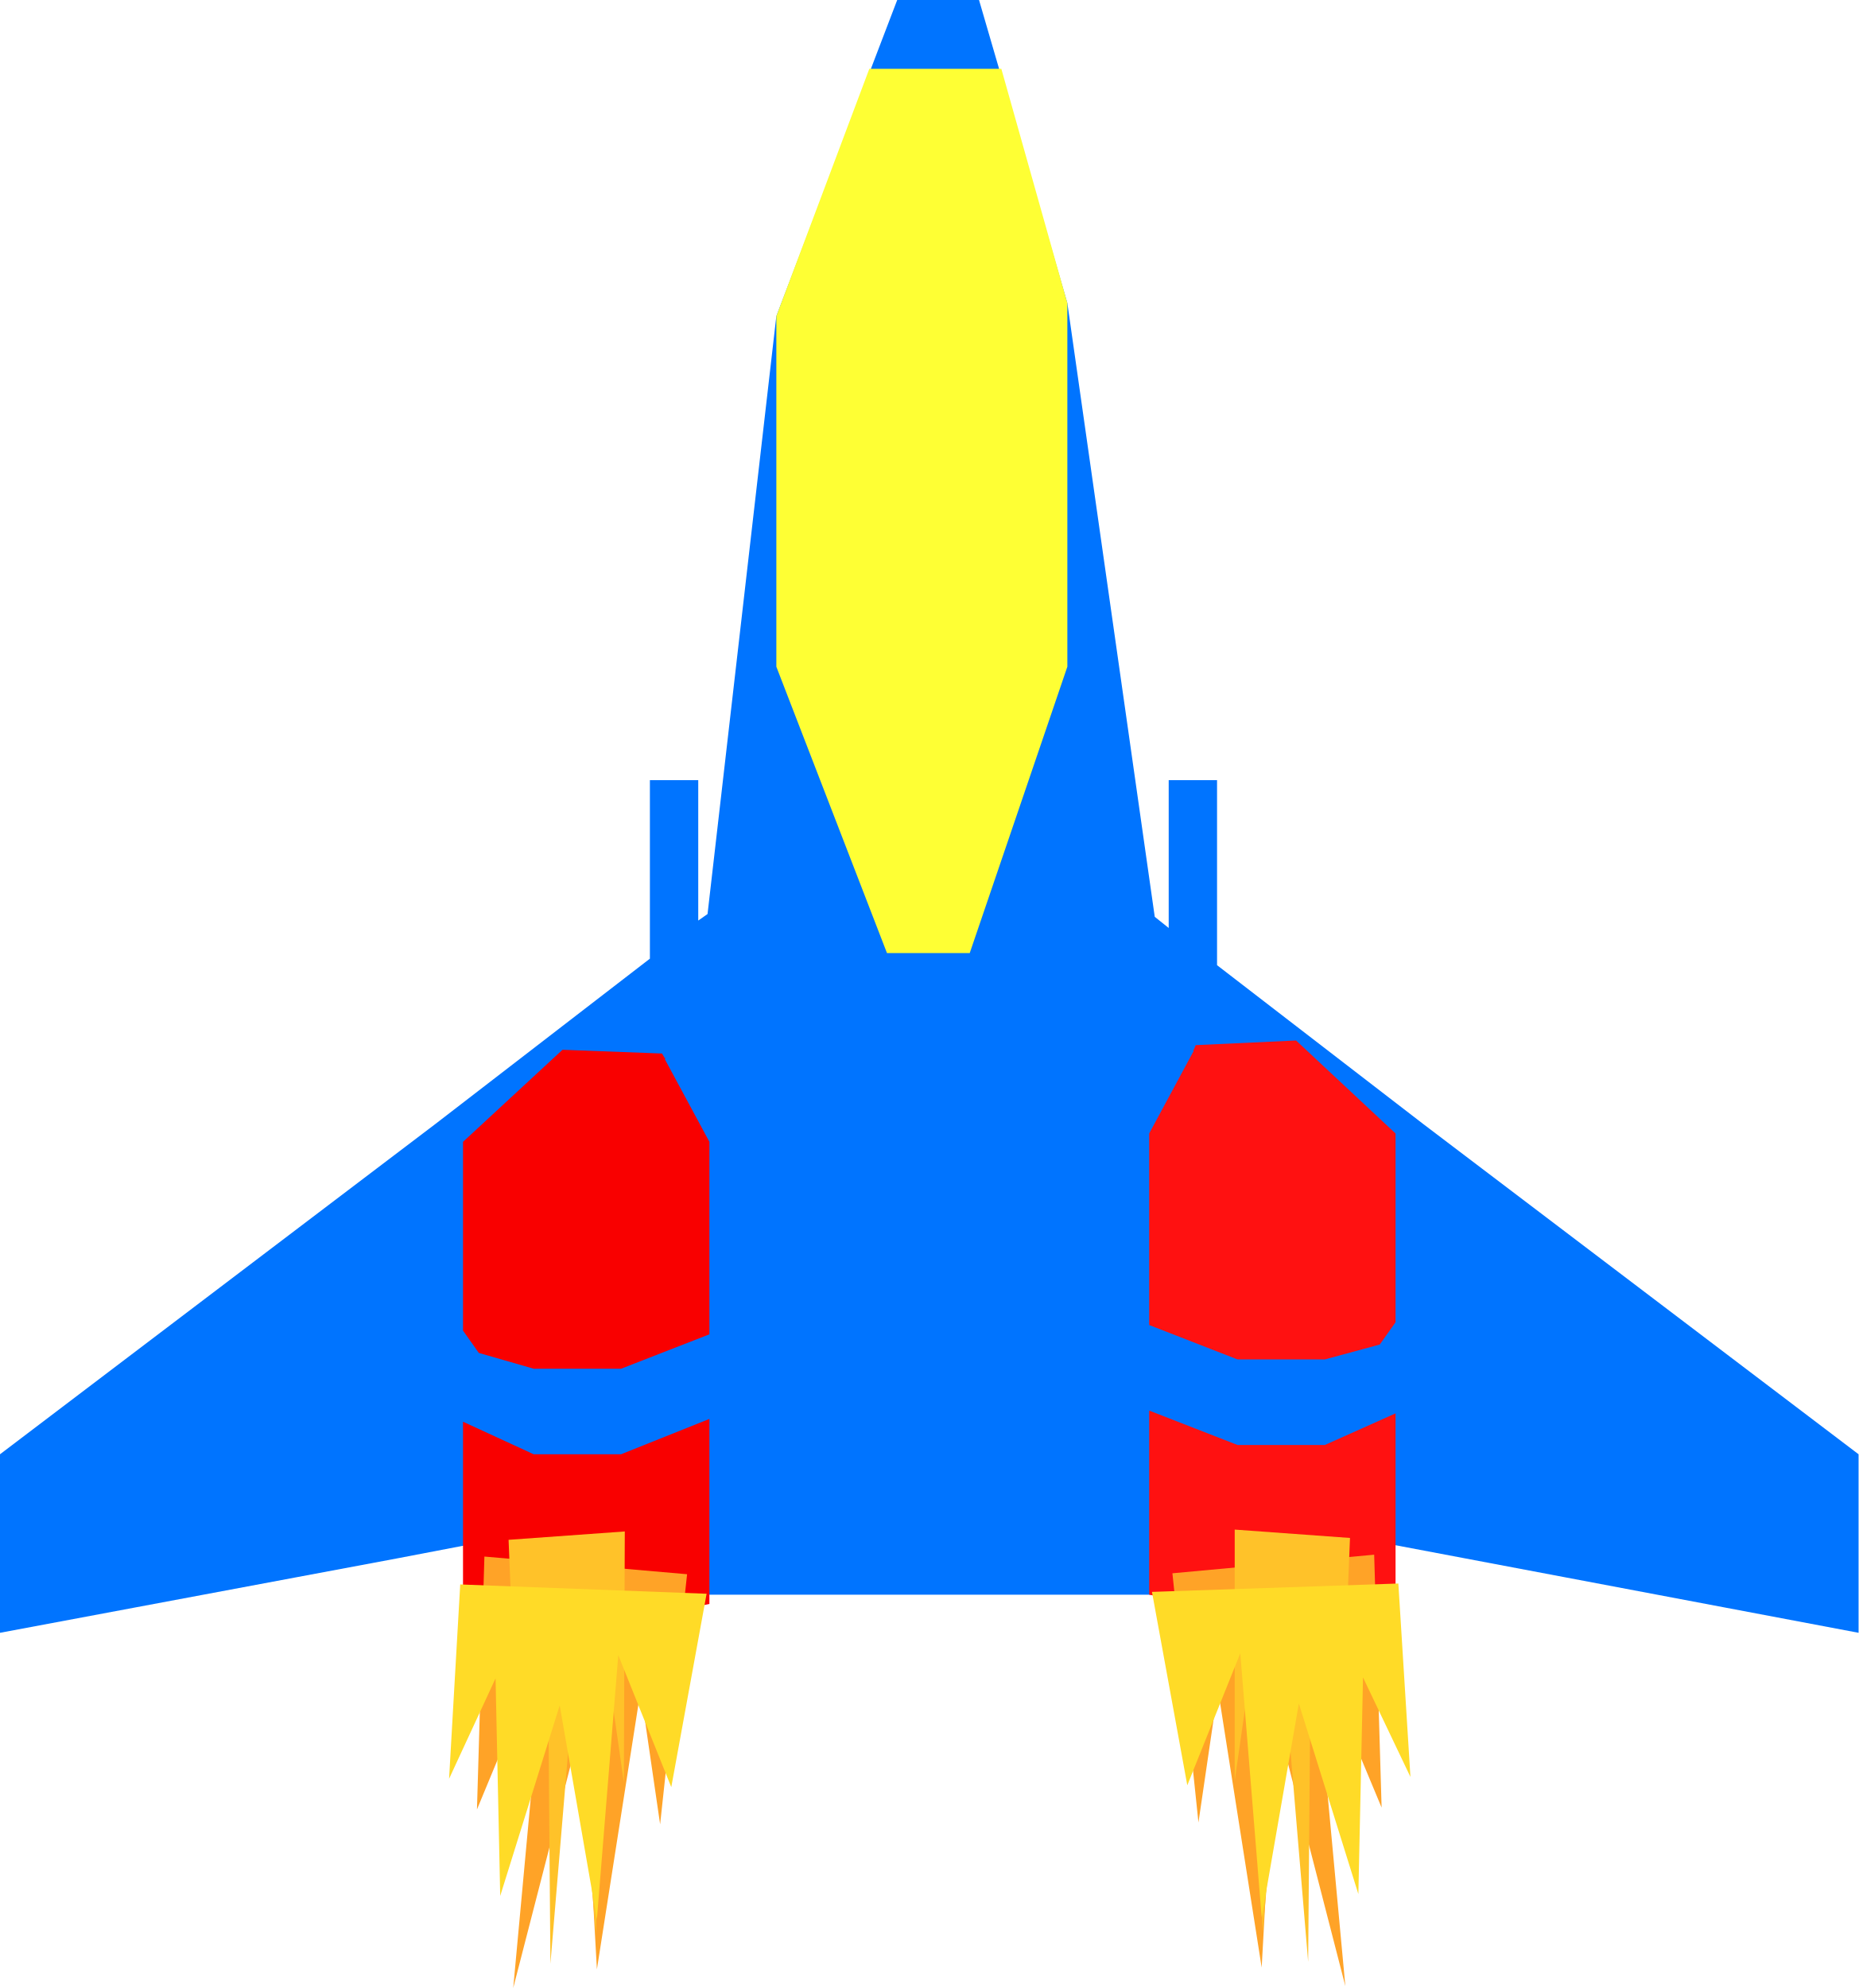
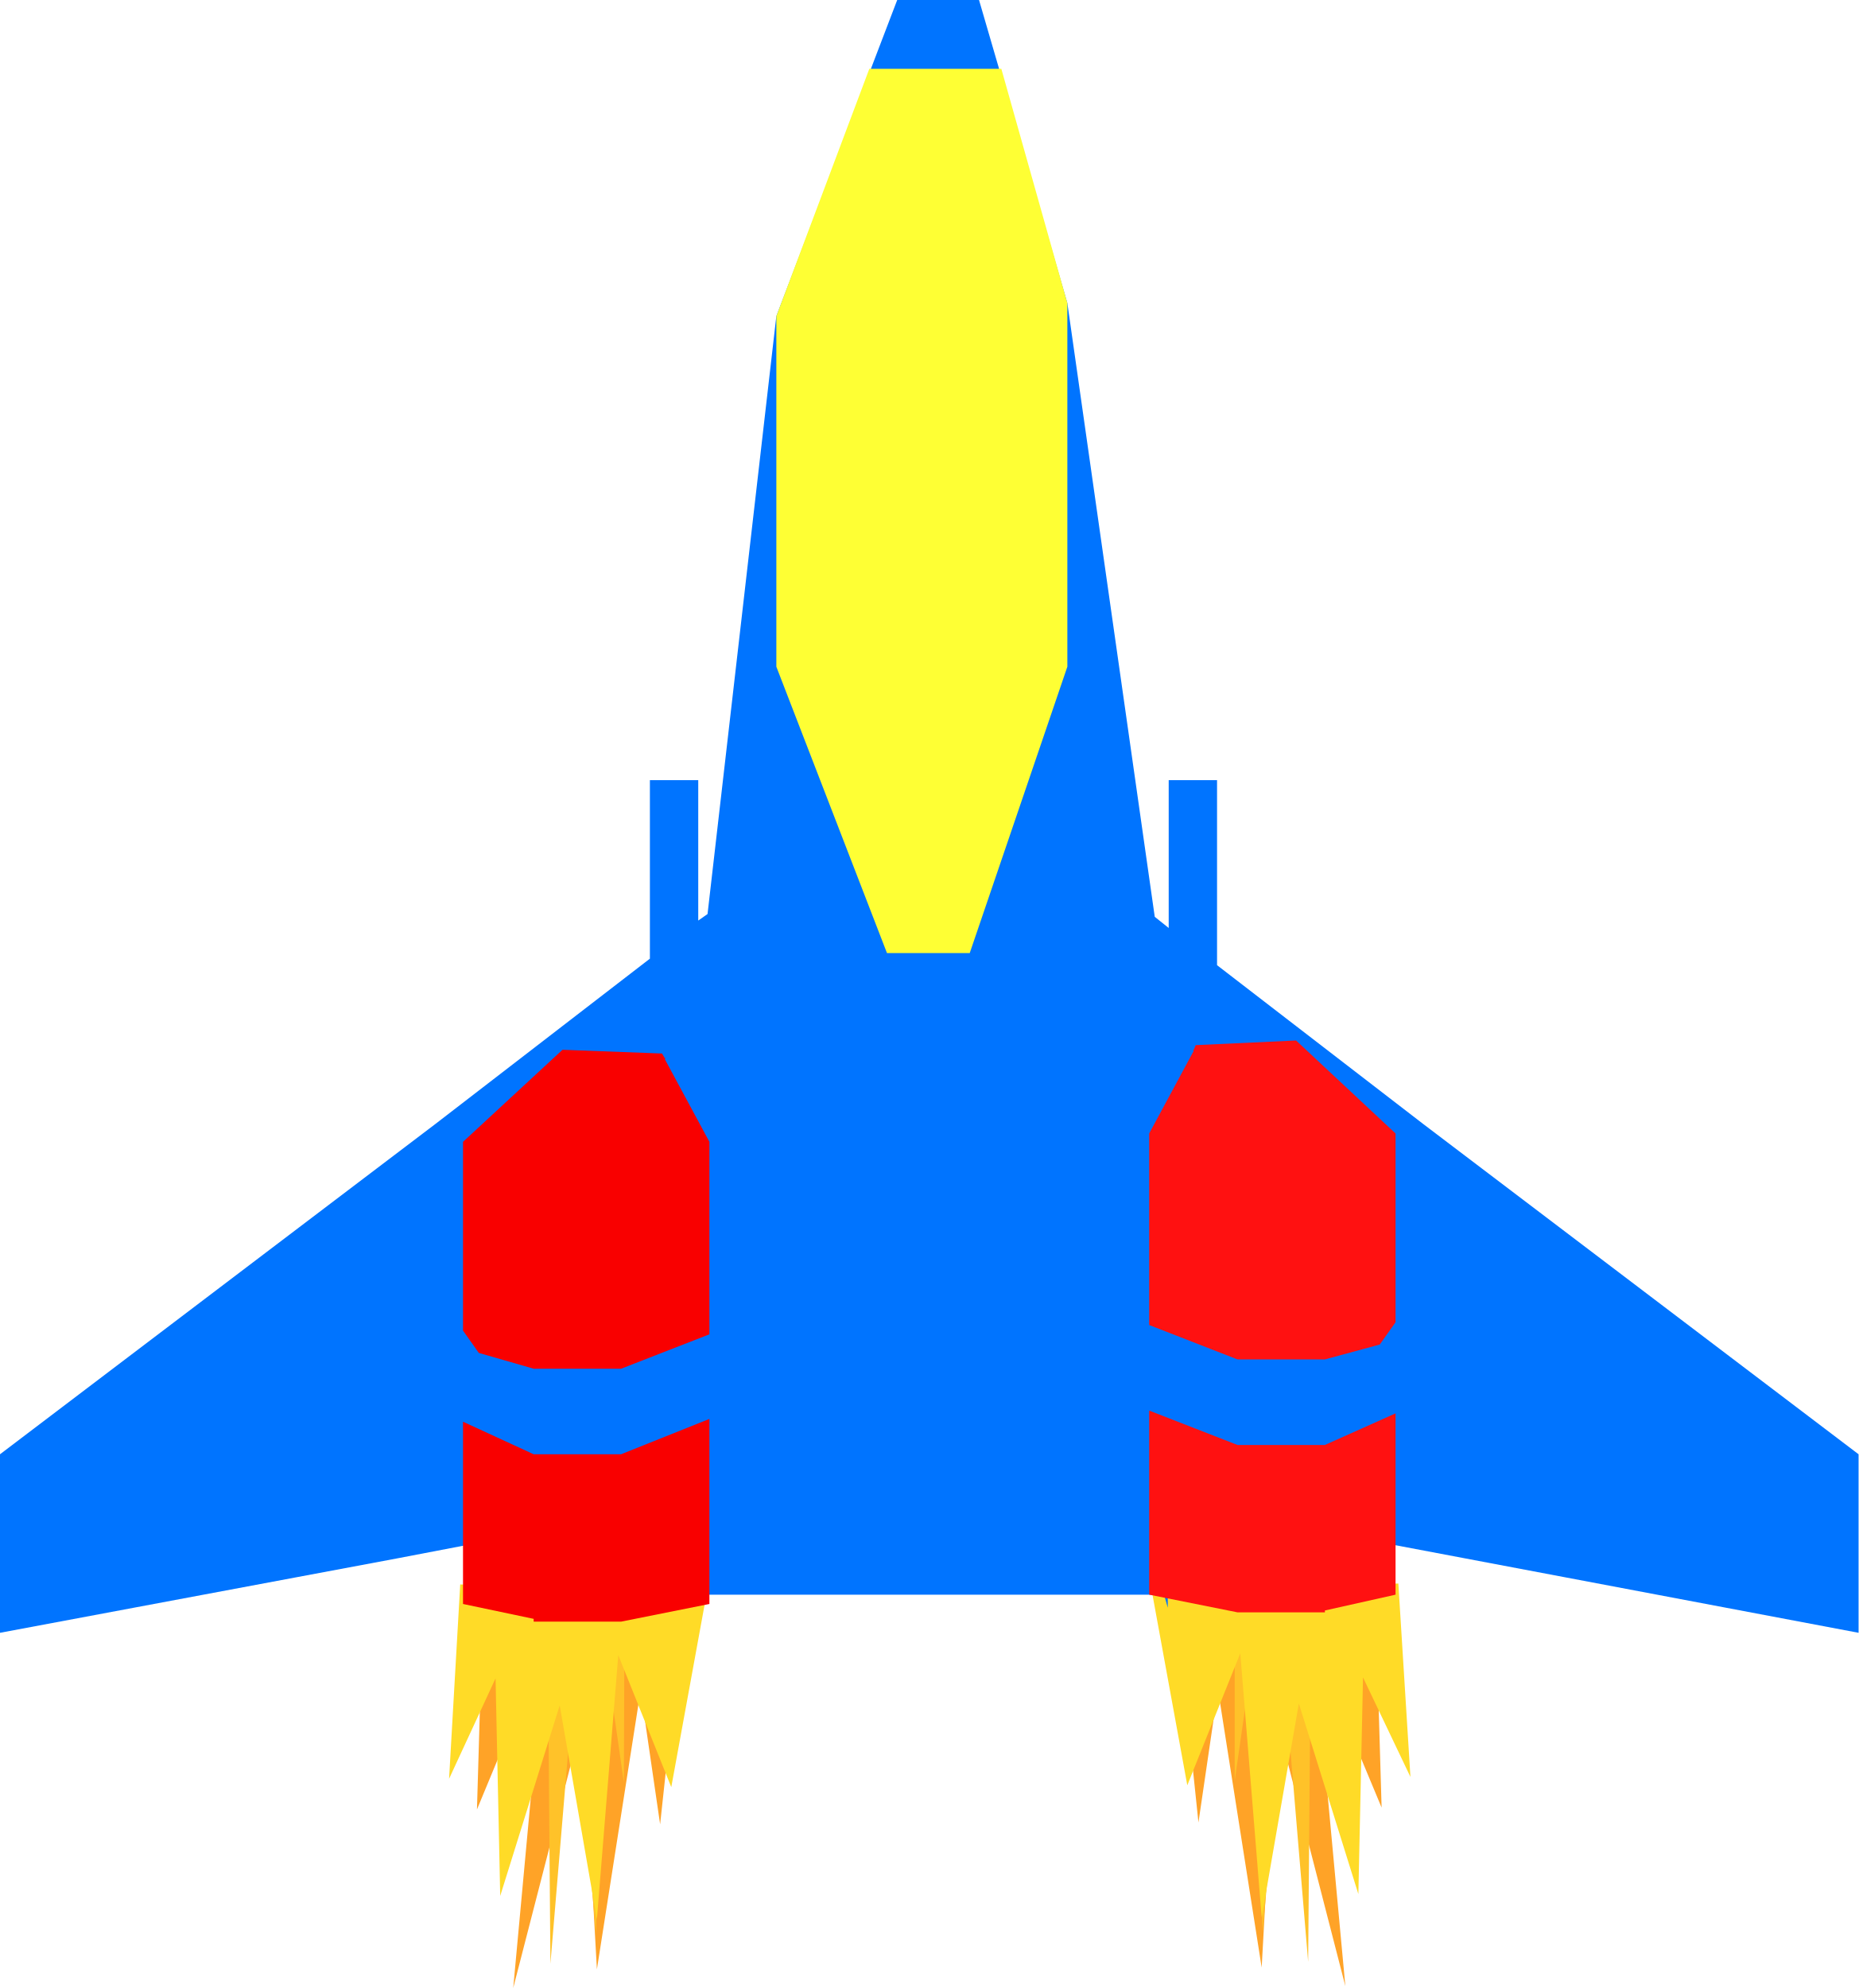
<svg xmlns="http://www.w3.org/2000/svg" version="1.1" id="Layer_1" x="0px" y="0px" viewBox="0 0 199.9 213.8" enable-background="new 0 0 199.9 213.8" xml:space="preserve">
+   <polygon fill="#FFA327" class="aux" points="147.8,167.2 148.6,194.4 141.3,176.9 144.7,213.6 137.2,184.5 135.7,211.6 131,181.7 128.9,196 126.1,169.2   " />
+   <polygon fill="#FFA327" class="aux" points="52.1,167.4 51.3,194.6 58.6,177 55.2,213.8 62.7,184.7 64.2,211.8 68.9,181.8 71,196.2 73.9,169.3   " />
+   <polygon fill="#FFC229" class="aux" points="145.2,165.4 144.1,192.5 141,174.1 140.7,211 138.2,181.2 135.8,207.8 134.8,177.6 132.8,191.5 132.8,164.5   " />
+   <polygon fill="#FFC229" class="aux" points="54.7,165.6 55.8,192.7 58.9,174.3 59.2,211.2 61.7,181.3 64.1,208 65.1,177.7 67.1,191.7 67.2,164.7   " />
+   <polygon fill="#FFDB27" class="aux" points="123.9,171.2 127.7,192 133.4,177.8 135.7,206.2 139.7,183.2 146.1,203.7 146.6,180.4 151.7,191.1 150.4,170.3   " />
+   <polygon fill="#FFDB27" class="aux" points="76,171.4 72.2,192.2 66.5,178 64.2,206.4 60.2,183.4 53.8,203.9 53.3,180.5 48.3,191.3 49.5,170.4   " />
  <polygon fill="#0074FF" class="primary" points="153.1,120.9 153.1,120.9 130.9,103.8 130.9,83.9 129.1,83.9 127.6,83.9 125.7,83.9 125.7,99.8 124.2,98.6 114.8,32.6 114.7,32.6 114.7,32.6 114.8,32.6 105.3,0 96.5,0 83.5,34 76.1,98.3 75.1,99 75.1,83.9 73.2,83.9 71.7,83.9 69.9,83.9 69.9,103.1 46.8,120.9 0,156.4 0,175.6 42.7,167.6 73.5,161.7 74,161.9 74.1,169.6 74.4,168.9 74.4,171.5 74.4,172.9 74.9,171.5 125.2,171.5 125.6,172.9 125.6,161.2 126.4,161.7 199.9,175.6 199.9,156.4  " />
  <polygon fill="#FEFF34" class="secondary" points="93.5,7.4 83.5,34 83.5,71.7 95.4,102.5 104.3,102.5 114.8,71.7 114.8,32.6 107.7,7.4  " />
  <polygon fill="#F90000" class="tertiary" points="57.4,156.4 49.8,152.9 49.8,169.6 49.8,171.5 49.8,172.5 57.4,174.1 57.4,174.4 66.8,174.4 76.3,172.5 76.3,171.5 76.3,169.6 76.3,152.6 66.8,156.4    " />
  <polygon fill="#F90000" class="tertiary" points="71.5,113.9 71.6,113.8 71.5,113.8 71.2,113.3 60.5,112.9 49.8,122.8 49.8,143.1 51.5,145.5 57.4,147.2 66.8,147.2 76.3,143.5 76.3,122.8    " />
-   <polygon fill="#FF1111" points="133.1,155.4 123.6,151.7 123.6,168.7 123.6,170.6 123.6,171.5 133.1,173.4 142.5,173.4 142.5,173.2 150.1,171.5 150.1,170.6 150.1,168.7 150.1,152 142.5,155.4    " />
-   <polygon fill="#FF1111" points="139.4,111.9 128.6,112.4 128.4,112.9 128.3,112.9 128.4,113 123.6,121.9 123.6,142.5 133.1,146.2 142.5,146.2 148.4,144.6 150.1,142.2 150.1,121.9    " />
-   <polygon fill="#FFA327" points="147.8,167.2 148.6,194.4 141.3,176.9 144.7,213.6 137.2,184.5 135.7,211.6 131,181.7 128.9,196 126.1,169.2   " />
-   <polygon fill="#FFA327" points="52.1,167.4 51.3,194.6 58.6,177 55.2,213.8 62.7,184.7 64.2,211.8 68.9,181.8 71,196.2 73.9,169.3   " />
-   <polygon fill="#FFC229" points="145.2,165.4 144.1,192.5 141,174.1 140.7,211 138.2,181.2 135.8,207.8 134.8,177.6 132.8,191.5 132.8,164.5   " />
-   <polygon fill="#FFC229" points="54.7,165.6 55.8,192.7 58.9,174.3 59.2,211.2 61.7,181.3 64.1,208 65.1,177.7 67.1,191.7 67.2,164.7   " />
-   <polygon fill="#FFDB27" points="123.9,171.2 127.7,192 133.4,177.8 135.7,206.2 139.7,183.2 146.1,203.7 146.6,180.4 151.7,191.1 150.4,170.3   " />
-   <polygon fill="#FFDB27" points="76,171.4 72.2,192.2 66.5,178 64.2,206.4 60.2,183.4 53.8,203.9 53.3,180.5 48.3,191.3 49.5,170.4   " />
+   <polygon fill="#FF1111" class="tertiary" points="133.1,155.4 123.6,151.7 123.6,168.7 123.6,170.6 123.6,171.5 133.1,173.4 142.5,173.4 142.5,173.2 150.1,171.5 150.1,170.6 150.1,168.7 150.1,152 142.5,155.4    " />
+   <polygon fill="#FF1111" class="tertiary" points="139.4,111.9 128.6,112.4 128.4,112.9 128.3,112.9 128.4,113 123.6,121.9 123.6,142.5 133.1,146.2 142.5,146.2 148.4,144.6 150.1,142.2 150.1,121.9    " />
</svg>
